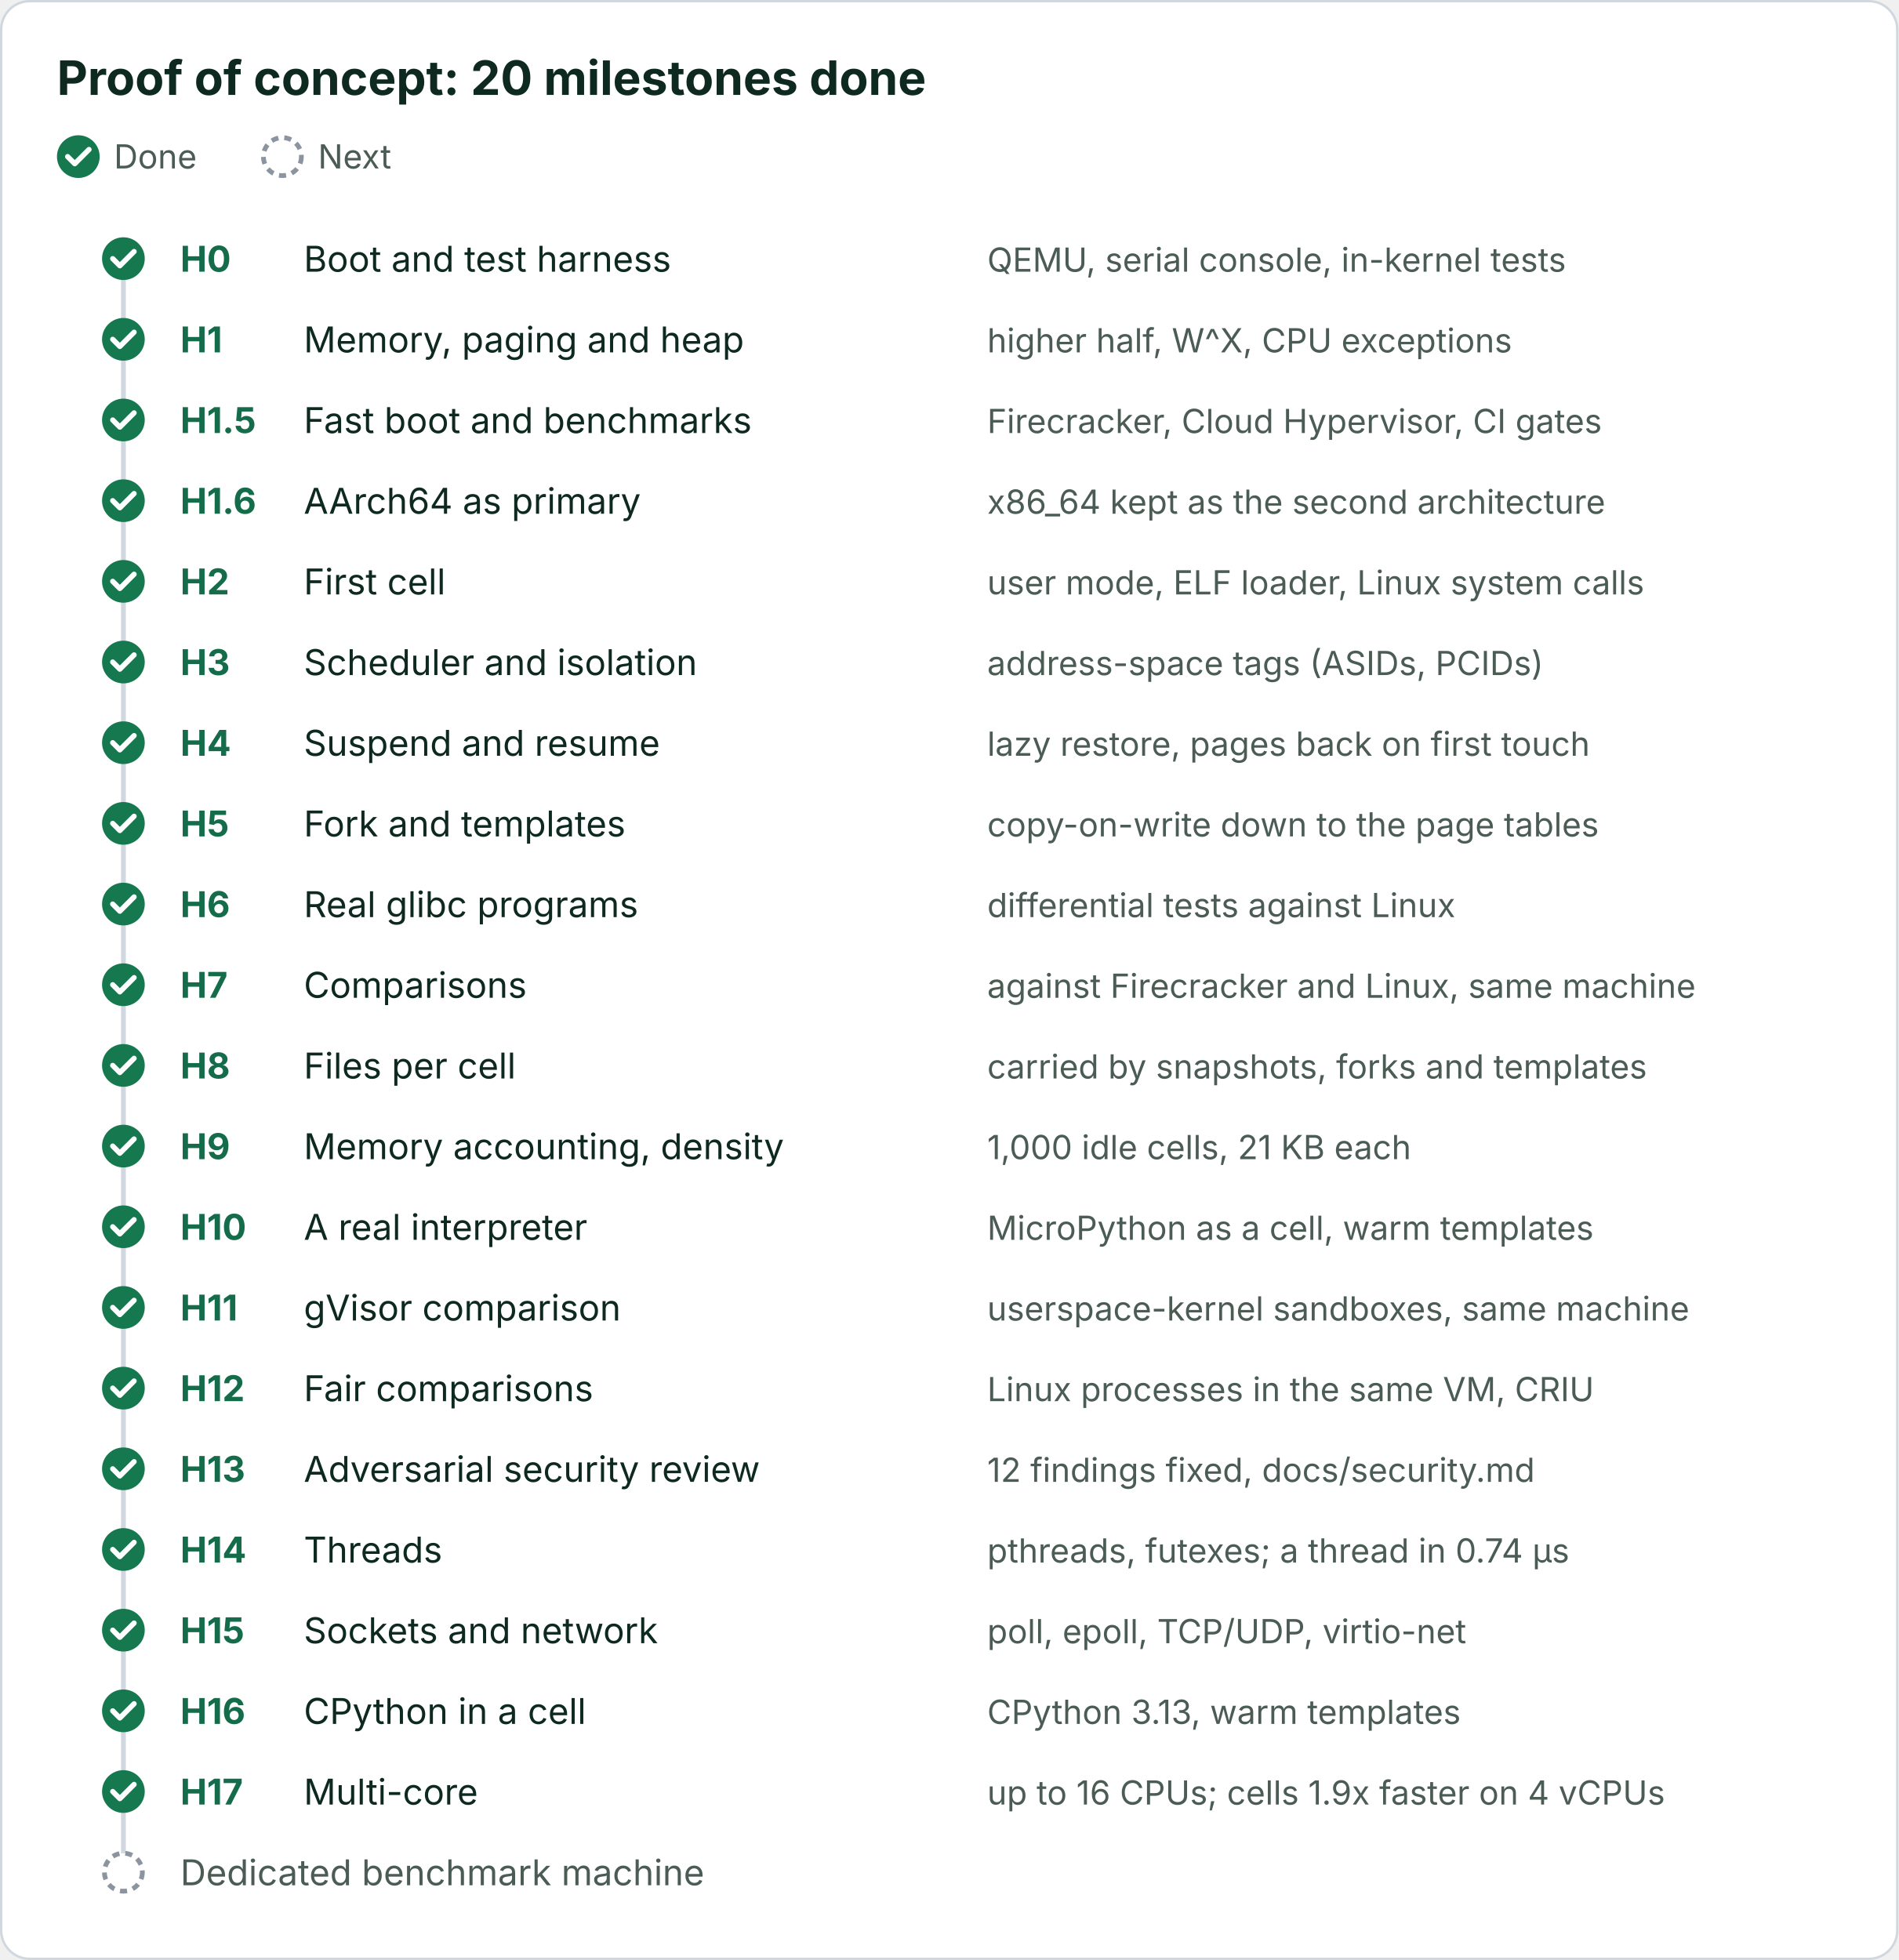
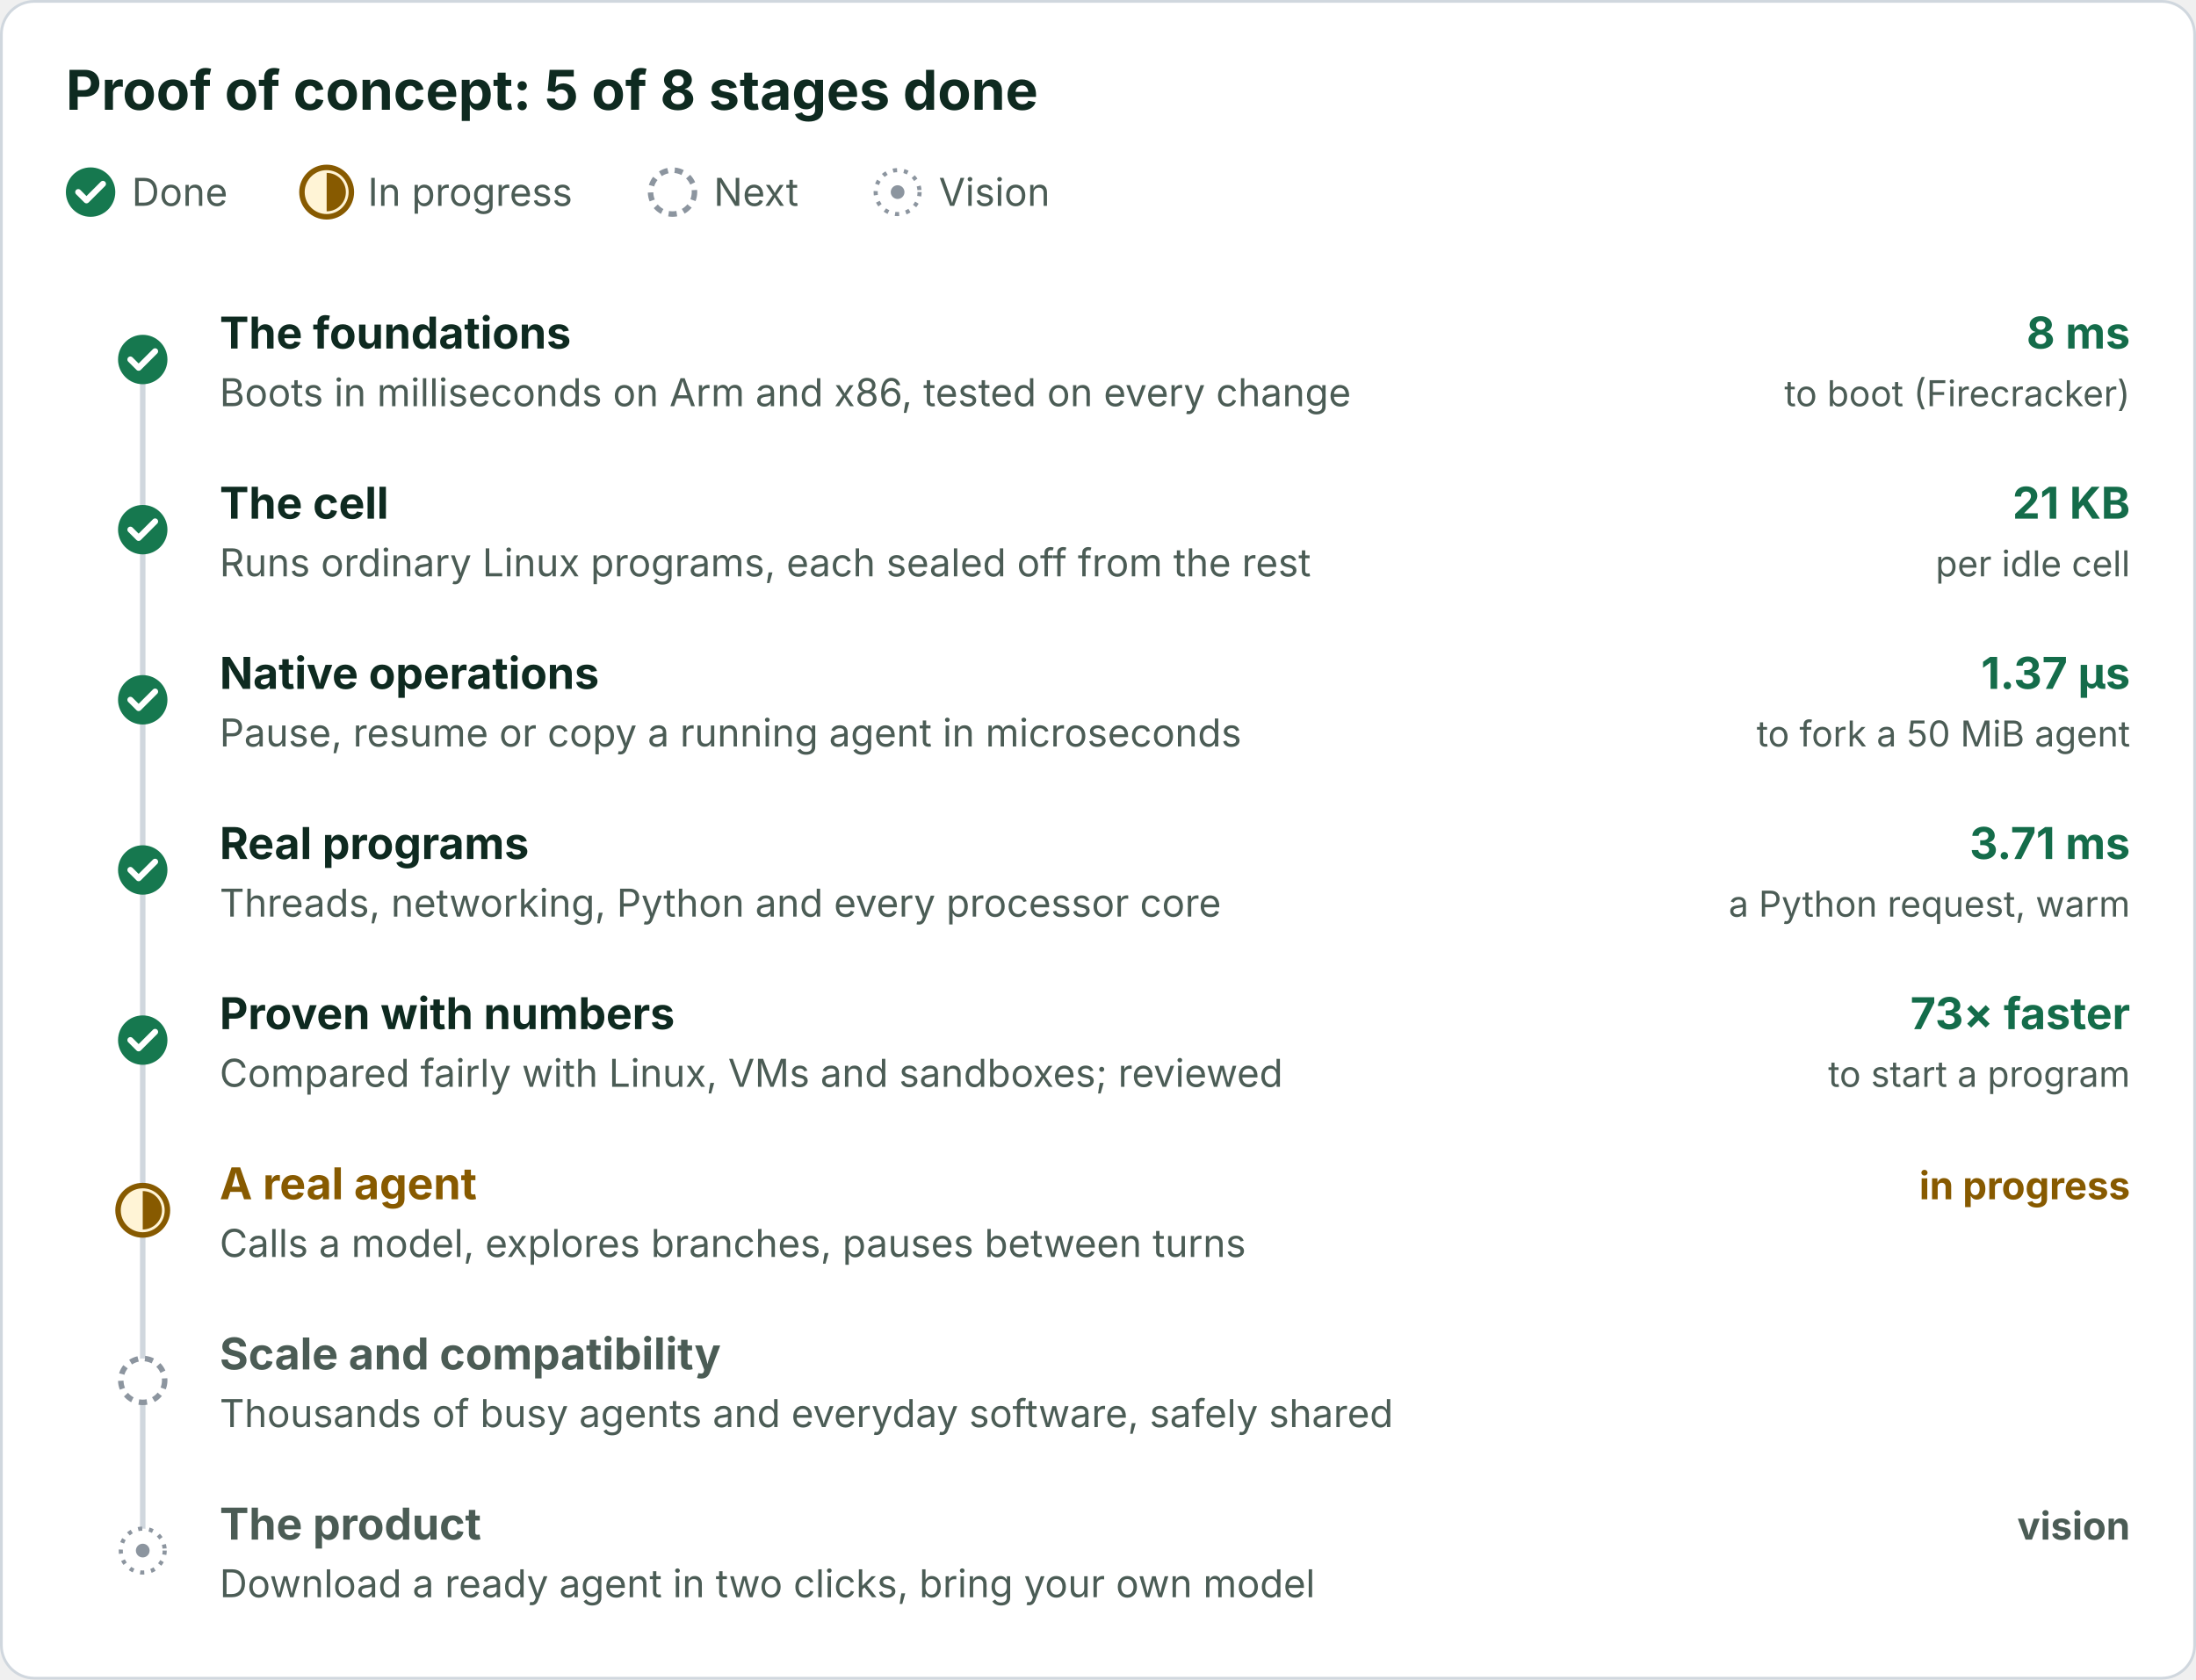
- <svg xmlns="http://www.w3.org/2000/svg" viewBox="0 0 800 826" width="800" height="826" role="img" font-family="Inter, -apple-system, Segoe UI, Helvetica, Arial, sans-serif">
+ <svg xmlns="http://www.w3.org/2000/svg" viewBox="0 0 800 612" width="800" height="612" role="img" font-family="Inter, -apple-system, Segoe UI, Helvetica, Arial, sans-serif">
  <defs>
    <marker id="a" viewBox="0 0 10 10" refX="9" refY="5" markerWidth="7" markerHeight="7" orient="auto-start-reverse">
      <path d="M0 0L10 5L0 10z" fill="#57706a" />
    </marker>
  </defs>
-   <rect class="bg" x="0.5" y="0.5" width="799" height="825" rx="12" fill="#ffffff" stroke="#d0d7de" />
-   <text x="24" y="40" font-size="20" fill="#0e2a20" font-weight="700">Proof of concept: 20 milestones done</text>
-   <circle cx="33" cy="66" r="9" fill="#16784f" />
-   <path d="M28.5 66l3 3l6-6" fill="none" stroke="#ffffff" stroke-width="2.2" stroke-linecap="round" stroke-linejoin="round" />
-   <text x="48" y="71" font-size="14" fill="#4b5c55">Done</text>
-   <circle cx="119" cy="66" r="8" fill="#ffffff" stroke="#8c959f" stroke-width="2" stroke-dasharray="3 2.5" />
-   <text x="134" y="71" font-size="14" fill="#4b5c55">Next</text>
-   <line x1="52" y1="109.0" x2="52" y2="789.0" stroke="#d0d7de" stroke-width="2" />
-   <circle cx="52" cy="109.0" r="9" fill="#16784f" />
-   <path d="M47.5 109.0l3 3l6-6" fill="none" stroke="#ffffff" stroke-width="2.2" stroke-linecap="round" stroke-linejoin="round" />
-   <text x="76" y="114.5" font-size="15" fill="#146c4a" font-weight="700">H0</text>
-   <text x="128" y="114.5" font-size="15" fill="#0e2a20">Boot and test harness</text>
-   <text x="416" y="114.5" font-size="14" fill="#4b5c55">QEMU, serial console, in-kernel tests</text>
-   <circle cx="52" cy="143.0" r="9" fill="#16784f" />
-   <path d="M47.5 143.0l3 3l6-6" fill="none" stroke="#ffffff" stroke-width="2.2" stroke-linecap="round" stroke-linejoin="round" />
-   <text x="76" y="148.5" font-size="15" fill="#146c4a" font-weight="700">H1</text>
-   <text x="128" y="148.5" font-size="15" fill="#0e2a20">Memory, paging and heap</text>
-   <text x="416" y="148.5" font-size="14" fill="#4b5c55">higher half, W^X, CPU exceptions</text>
-   <circle cx="52" cy="177.0" r="9" fill="#16784f" />
-   <path d="M47.5 177.0l3 3l6-6" fill="none" stroke="#ffffff" stroke-width="2.2" stroke-linecap="round" stroke-linejoin="round" />
-   <text x="76" y="182.5" font-size="15" fill="#146c4a" font-weight="700">H1.5</text>
-   <text x="128" y="182.5" font-size="15" fill="#0e2a20">Fast boot and benchmarks</text>
-   <text x="416" y="182.5" font-size="14" fill="#4b5c55">Firecracker, Cloud Hypervisor, CI gates</text>
-   <circle cx="52" cy="211.0" r="9" fill="#16784f" />
-   <path d="M47.5 211.0l3 3l6-6" fill="none" stroke="#ffffff" stroke-width="2.2" stroke-linecap="round" stroke-linejoin="round" />
-   <text x="76" y="216.5" font-size="15" fill="#146c4a" font-weight="700">H1.6</text>
-   <text x="128" y="216.5" font-size="15" fill="#0e2a20">AArch64 as primary</text>
-   <text x="416" y="216.5" font-size="14" fill="#4b5c55">x86_64 kept as the second architecture</text>
-   <circle cx="52" cy="245.0" r="9" fill="#16784f" />
-   <path d="M47.5 245.0l3 3l6-6" fill="none" stroke="#ffffff" stroke-width="2.2" stroke-linecap="round" stroke-linejoin="round" />
-   <text x="76" y="250.5" font-size="15" fill="#146c4a" font-weight="700">H2</text>
-   <text x="128" y="250.5" font-size="15" fill="#0e2a20">First cell</text>
-   <text x="416" y="250.5" font-size="14" fill="#4b5c55">user mode, ELF loader, Linux system calls</text>
-   <circle cx="52" cy="279.0" r="9" fill="#16784f" />
-   <path d="M47.5 279.0l3 3l6-6" fill="none" stroke="#ffffff" stroke-width="2.2" stroke-linecap="round" stroke-linejoin="round" />
-   <text x="76" y="284.5" font-size="15" fill="#146c4a" font-weight="700">H3</text>
-   <text x="128" y="284.5" font-size="15" fill="#0e2a20">Scheduler and isolation</text>
-   <text x="416" y="284.5" font-size="14" fill="#4b5c55">address-space tags (ASIDs, PCIDs)</text>
-   <circle cx="52" cy="313.0" r="9" fill="#16784f" />
-   <path d="M47.5 313.0l3 3l6-6" fill="none" stroke="#ffffff" stroke-width="2.2" stroke-linecap="round" stroke-linejoin="round" />
-   <text x="76" y="318.5" font-size="15" fill="#146c4a" font-weight="700">H4</text>
-   <text x="128" y="318.5" font-size="15" fill="#0e2a20">Suspend and resume</text>
-   <text x="416" y="318.5" font-size="14" fill="#4b5c55">lazy restore, pages back on first touch</text>
-   <circle cx="52" cy="347.0" r="9" fill="#16784f" />
-   <path d="M47.5 347.0l3 3l6-6" fill="none" stroke="#ffffff" stroke-width="2.2" stroke-linecap="round" stroke-linejoin="round" />
-   <text x="76" y="352.5" font-size="15" fill="#146c4a" font-weight="700">H5</text>
-   <text x="128" y="352.5" font-size="15" fill="#0e2a20">Fork and templates</text>
-   <text x="416" y="352.5" font-size="14" fill="#4b5c55">copy-on-write down to the page tables</text>
-   <circle cx="52" cy="381.0" r="9" fill="#16784f" />
-   <path d="M47.5 381.0l3 3l6-6" fill="none" stroke="#ffffff" stroke-width="2.2" stroke-linecap="round" stroke-linejoin="round" />
-   <text x="76" y="386.5" font-size="15" fill="#146c4a" font-weight="700">H6</text>
-   <text x="128" y="386.5" font-size="15" fill="#0e2a20">Real glibc programs</text>
-   <text x="416" y="386.5" font-size="14" fill="#4b5c55">differential tests against Linux</text>
-   <circle cx="52" cy="415.0" r="9" fill="#16784f" />
-   <path d="M47.5 415.0l3 3l6-6" fill="none" stroke="#ffffff" stroke-width="2.2" stroke-linecap="round" stroke-linejoin="round" />
-   <text x="76" y="420.5" font-size="15" fill="#146c4a" font-weight="700">H7</text>
-   <text x="128" y="420.5" font-size="15" fill="#0e2a20">Comparisons</text>
-   <text x="416" y="420.5" font-size="14" fill="#4b5c55">against Firecracker and Linux, same machine</text>
-   <circle cx="52" cy="449.0" r="9" fill="#16784f" />
-   <path d="M47.5 449.0l3 3l6-6" fill="none" stroke="#ffffff" stroke-width="2.2" stroke-linecap="round" stroke-linejoin="round" />
-   <text x="76" y="454.5" font-size="15" fill="#146c4a" font-weight="700">H8</text>
-   <text x="128" y="454.5" font-size="15" fill="#0e2a20">Files per cell</text>
-   <text x="416" y="454.5" font-size="14" fill="#4b5c55">carried by snapshots, forks and templates</text>
-   <circle cx="52" cy="483.0" r="9" fill="#16784f" />
-   <path d="M47.5 483.0l3 3l6-6" fill="none" stroke="#ffffff" stroke-width="2.2" stroke-linecap="round" stroke-linejoin="round" />
-   <text x="76" y="488.5" font-size="15" fill="#146c4a" font-weight="700">H9</text>
-   <text x="128" y="488.5" font-size="15" fill="#0e2a20">Memory accounting, density</text>
-   <text x="416" y="488.5" font-size="14" fill="#4b5c55">1,000 idle cells, 21 KB each</text>
-   <circle cx="52" cy="517.0" r="9" fill="#16784f" />
-   <path d="M47.5 517.0l3 3l6-6" fill="none" stroke="#ffffff" stroke-width="2.2" stroke-linecap="round" stroke-linejoin="round" />
-   <text x="76" y="522.5" font-size="15" fill="#146c4a" font-weight="700">H10</text>
-   <text x="128" y="522.5" font-size="15" fill="#0e2a20">A real interpreter</text>
-   <text x="416" y="522.5" font-size="14" fill="#4b5c55">MicroPython as a cell, warm templates</text>
-   <circle cx="52" cy="551.0" r="9" fill="#16784f" />
-   <path d="M47.5 551.0l3 3l6-6" fill="none" stroke="#ffffff" stroke-width="2.2" stroke-linecap="round" stroke-linejoin="round" />
-   <text x="76" y="556.5" font-size="15" fill="#146c4a" font-weight="700">H11</text>
-   <text x="128" y="556.5" font-size="15" fill="#0e2a20">gVisor comparison</text>
-   <text x="416" y="556.5" font-size="14" fill="#4b5c55">userspace-kernel sandboxes, same machine</text>
-   <circle cx="52" cy="585.0" r="9" fill="#16784f" />
-   <path d="M47.5 585.0l3 3l6-6" fill="none" stroke="#ffffff" stroke-width="2.2" stroke-linecap="round" stroke-linejoin="round" />
-   <text x="76" y="590.5" font-size="15" fill="#146c4a" font-weight="700">H12</text>
-   <text x="128" y="590.5" font-size="15" fill="#0e2a20">Fair comparisons</text>
-   <text x="416" y="590.5" font-size="14" fill="#4b5c55">Linux processes in the same VM, CRIU</text>
-   <circle cx="52" cy="619.0" r="9" fill="#16784f" />
-   <path d="M47.5 619.0l3 3l6-6" fill="none" stroke="#ffffff" stroke-width="2.2" stroke-linecap="round" stroke-linejoin="round" />
-   <text x="76" y="624.5" font-size="15" fill="#146c4a" font-weight="700">H13</text>
-   <text x="128" y="624.5" font-size="15" fill="#0e2a20">Adversarial security review</text>
-   <text x="416" y="624.5" font-size="14" fill="#4b5c55">12 findings fixed, docs/security.md</text>
-   <circle cx="52" cy="653.0" r="9" fill="#16784f" />
-   <path d="M47.5 653.0l3 3l6-6" fill="none" stroke="#ffffff" stroke-width="2.2" stroke-linecap="round" stroke-linejoin="round" />
-   <text x="76" y="658.5" font-size="15" fill="#146c4a" font-weight="700">H14</text>
-   <text x="128" y="658.5" font-size="15" fill="#0e2a20">Threads</text>
-   <text x="416" y="658.5" font-size="14" fill="#4b5c55">pthreads, futexes; a thread in 0.74 µs</text>
-   <circle cx="52" cy="687.0" r="9" fill="#16784f" />
-   <path d="M47.5 687.0l3 3l6-6" fill="none" stroke="#ffffff" stroke-width="2.2" stroke-linecap="round" stroke-linejoin="round" />
-   <text x="76" y="692.5" font-size="15" fill="#146c4a" font-weight="700">H15</text>
-   <text x="128" y="692.5" font-size="15" fill="#0e2a20">Sockets and network</text>
-   <text x="416" y="692.5" font-size="14" fill="#4b5c55">poll, epoll, TCP/UDP, virtio-net</text>
-   <circle cx="52" cy="721.0" r="9" fill="#16784f" />
-   <path d="M47.5 721.0l3 3l6-6" fill="none" stroke="#ffffff" stroke-width="2.2" stroke-linecap="round" stroke-linejoin="round" />
-   <text x="76" y="726.5" font-size="15" fill="#146c4a" font-weight="700">H16</text>
-   <text x="128" y="726.5" font-size="15" fill="#0e2a20">CPython in a cell</text>
-   <text x="416" y="726.5" font-size="14" fill="#4b5c55">CPython 3.13, warm templates</text>
-   <circle cx="52" cy="755.0" r="9" fill="#16784f" />
-   <path d="M47.5 755.0l3 3l6-6" fill="none" stroke="#ffffff" stroke-width="2.2" stroke-linecap="round" stroke-linejoin="round" />
-   <text x="76" y="760.5" font-size="15" fill="#146c4a" font-weight="700">H17</text>
-   <text x="128" y="760.5" font-size="15" fill="#0e2a20">Multi-core</text>
-   <text x="416" y="760.5" font-size="14" fill="#4b5c55">up to 16 CPUs; cells 1.9x faster on 4 vCPUs</text>
-   <circle cx="52" cy="789.0" r="8" fill="#ffffff" stroke="#8c959f" stroke-width="2" stroke-dasharray="3 2.5" />
-   <text x="76" y="794.5" font-size="15" fill="#4b5c55">Dedicated benchmark machine</text>
+   <rect class="bg" x="0.5" y="0.5" width="799" height="611" rx="12" fill="#ffffff" stroke="#d0d7de" />
+   <text x="24" y="40" font-size="20" fill="#0e2a20" font-weight="700">Proof of concept: 5 of 8 stages done</text>
+   <circle cx="33" cy="70" r="9" fill="#16784f" />
+   <path d="M28.5 70l3 3l6-6" fill="none" stroke="#ffffff" stroke-width="2.2" stroke-linecap="round" stroke-linejoin="round" />
+   <text x="48" y="75" font-size="14" fill="#4b5c55">Done</text>
+   <circle cx="119" cy="70" r="9" fill="#fff4d6" stroke="#875a00" stroke-width="2" />
+   <path d="M119 63A7 7 0 0 1 119 77z" fill="#875a00" />
+   <text x="134" y="75" font-size="14" fill="#4b5c55">In progress</text>
+   <circle cx="245" cy="70" r="8" fill="#ffffff" stroke="#8c959f" stroke-width="2" stroke-dasharray="3 2.5" />
+   <text x="260" y="75" font-size="14" fill="#4b5c55">Next</text>
+   <circle cx="327" cy="70" r="8" fill="#ffffff" stroke="#8c959f" stroke-width="1.5" stroke-dasharray="1.5 2.5" />
+   <circle cx="327" cy="70" r="2.5" fill="#8c959f" />
+   <text x="342" y="75" font-size="14" fill="#4b5c55">Vision</text>
+   <line x1="52" y1="131.0" x2="52" y2="565.0" stroke="#d0d7de" stroke-width="2" />
+   <circle cx="52" cy="131.0" r="9" fill="#16784f" />
+   <path d="M47.5 131.0l3 3l6-6" fill="none" stroke="#ffffff" stroke-width="2.2" stroke-linecap="round" stroke-linejoin="round" />
+   <text x="80" y="127.0" font-size="16" fill="#0e2a20" font-weight="700">The foundations</text>
+   <text x="80" y="148.0" font-size="14" fill="#4b5c55">Boots in milliseconds on Arm and x86, tested on every change</text>
+   <text x="776" y="127.0" font-size="16" fill="#146c4a" font-weight="700" text-anchor="end">8 ms</text>
+   <text x="776" y="148.0" font-size="13" fill="#4b5c55" text-anchor="end">to boot (Firecracker)</text>
+   <circle cx="52" cy="193.0" r="9" fill="#16784f" />
+   <path d="M47.5 193.0l3 3l6-6" fill="none" stroke="#ffffff" stroke-width="2.2" stroke-linecap="round" stroke-linejoin="round" />
+   <text x="80" y="189.0" font-size="16" fill="#0e2a20" font-weight="700">The cell</text>
+   <text x="80" y="210.0" font-size="14" fill="#4b5c55">Runs ordinary Linux programs, each sealed off from the rest</text>
+   <text x="776" y="189.0" font-size="16" fill="#146c4a" font-weight="700" text-anchor="end">21 KB</text>
+   <text x="776" y="210.0" font-size="13" fill="#4b5c55" text-anchor="end">per idle cell</text>
+   <circle cx="52" cy="255.0" r="9" fill="#16784f" />
+   <path d="M47.5 255.0l3 3l6-6" fill="none" stroke="#ffffff" stroke-width="2.2" stroke-linecap="round" stroke-linejoin="round" />
+   <text x="80" y="251.0" font-size="16" fill="#0e2a20" font-weight="700">Native operations</text>
+   <text x="80" y="272.0" font-size="14" fill="#4b5c55">Pause, resume or copy a running agent in microseconds</text>
+   <text x="776" y="251.0" font-size="16" fill="#146c4a" font-weight="700" text-anchor="end">1.37 µs</text>
+   <text x="776" y="272.0" font-size="13" fill="#4b5c55" text-anchor="end">to fork a 50 MiB agent</text>
+   <circle cx="52" cy="317.0" r="9" fill="#16784f" />
+   <path d="M47.5 317.0l3 3l6-6" fill="none" stroke="#ffffff" stroke-width="2.2" stroke-linecap="round" stroke-linejoin="round" />
+   <text x="80" y="313.0" font-size="16" fill="#0e2a20" font-weight="700">Real programs</text>
+   <text x="80" y="334.0" font-size="14" fill="#4b5c55">Threads, networking, Python and every processor core</text>
+   <text x="776" y="313.0" font-size="16" fill="#146c4a" font-weight="700" text-anchor="end">3.71 ms</text>
+   <text x="776" y="334.0" font-size="13" fill="#4b5c55" text-anchor="end">a Python request, warm</text>
+   <circle cx="52" cy="379.0" r="9" fill="#16784f" />
+   <path d="M47.5 379.0l3 3l6-6" fill="none" stroke="#ffffff" stroke-width="2.2" stroke-linecap="round" stroke-linejoin="round" />
+   <text x="80" y="375.0" font-size="16" fill="#0e2a20" font-weight="700">Proven with numbers</text>
+   <text x="80" y="396.0" font-size="14" fill="#4b5c55">Compared fairly with Linux, VMs and sandboxes; reviewed</text>
+   <text x="776" y="375.0" font-size="16" fill="#146c4a" font-weight="700" text-anchor="end">73× faster</text>
+   <text x="776" y="396.0" font-size="13" fill="#4b5c55" text-anchor="end">to start a program</text>
+   <circle cx="52" cy="441.0" r="9" fill="#fff4d6" stroke="#875a00" stroke-width="2" />
+   <path d="M52 434.0A7 7 0 0 1 52 448.0z" fill="#875a00" />
+   <text x="80" y="437.0" font-size="16" fill="#875a00" font-weight="700">A real agent</text>
+   <text x="80" y="458.0" font-size="14" fill="#4b5c55">Calls a model, explores branches, pauses between turns</text>
+   <text x="776" y="437.0" font-size="14" fill="#875a00" font-weight="700" text-anchor="end">in progress</text>
+   <circle cx="52" cy="503.0" r="8" fill="#ffffff" stroke="#8c959f" stroke-width="2" stroke-dasharray="3 2.5" />
+   <text x="80" y="499.0" font-size="16" fill="#4b5c55" font-weight="700">Scale and compatibility</text>
+   <text x="80" y="520.0" font-size="14" fill="#4b5c55">Thousands of busy agents and everyday software, safely shared</text>
+   <circle cx="52" cy="565.0" r="8" fill="#ffffff" stroke="#8c959f" stroke-width="1.5" stroke-dasharray="1.5 2.5" />
+   <circle cx="52" cy="565.0" r="2.5" fill="#8c959f" />
+   <text x="80" y="561.0" font-size="16" fill="#4b5c55" font-weight="700">The product</text>
+   <text x="80" y="582.0" font-size="14" fill="#4b5c55">Download a ready agent in two clicks, bring your own model</text>
+   <text x="776" y="561.0" font-size="14" fill="#4b5c55" font-weight="700" text-anchor="end">vision</text>
</svg>
